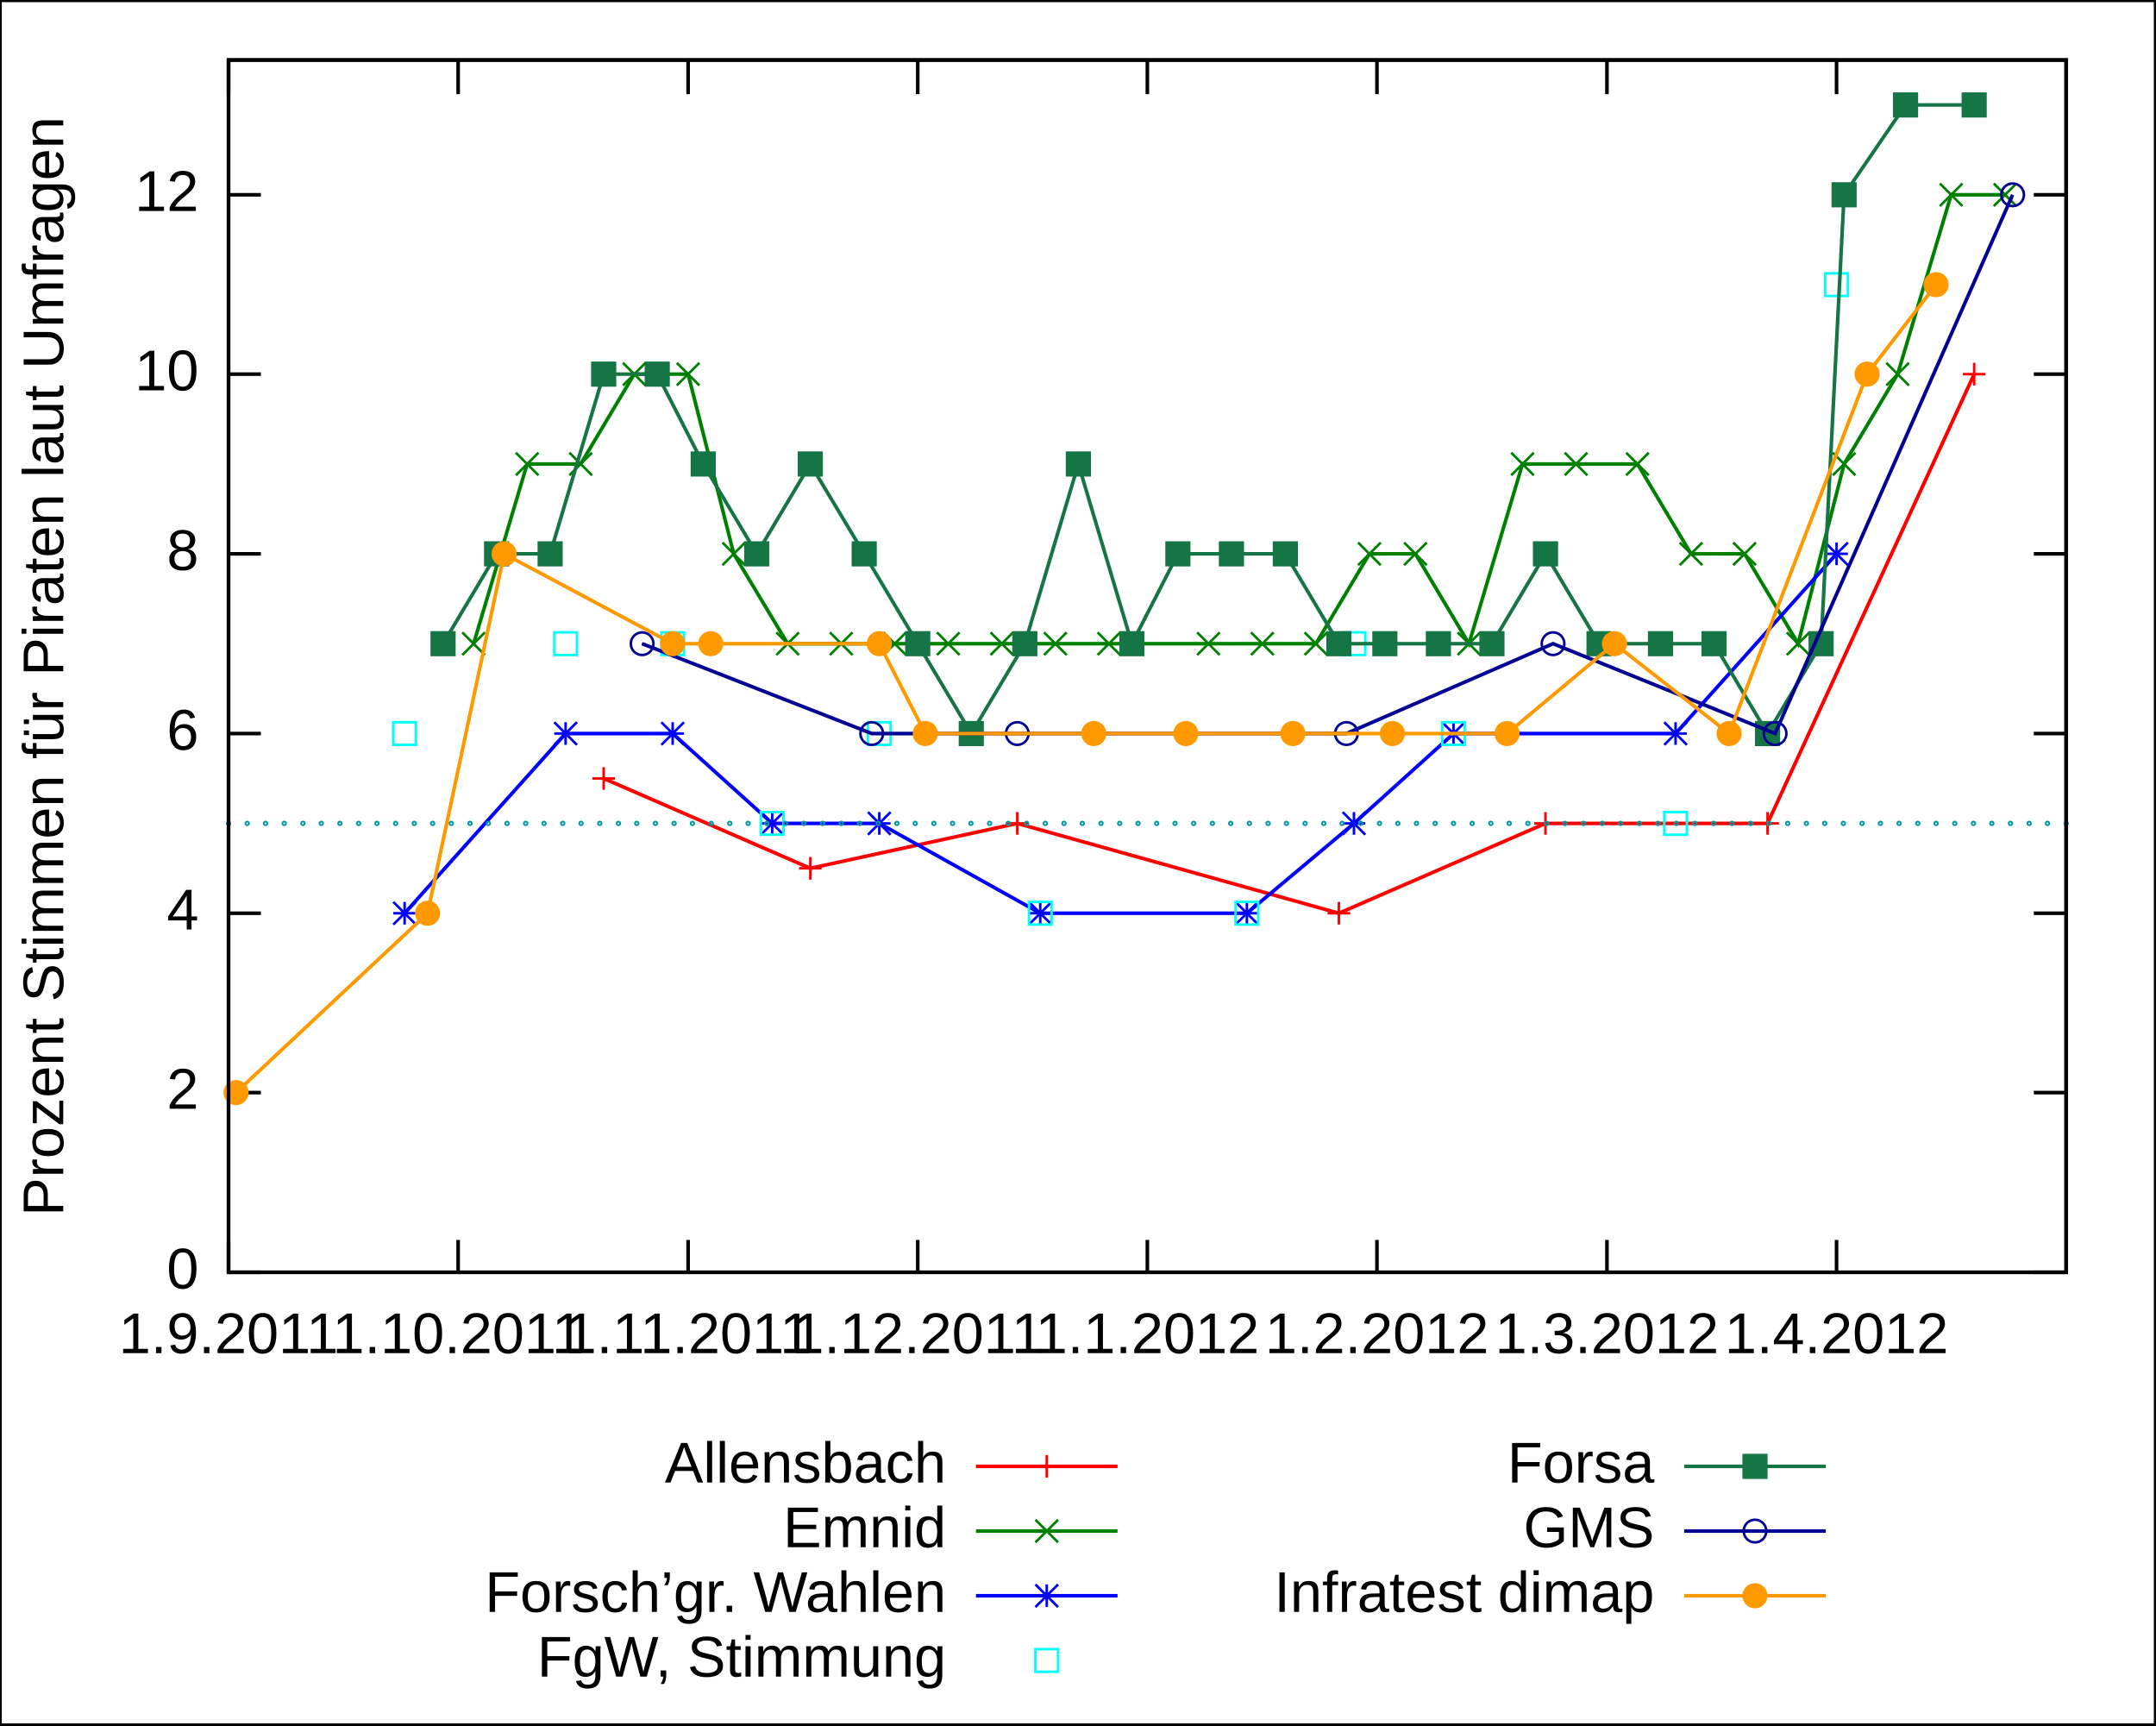
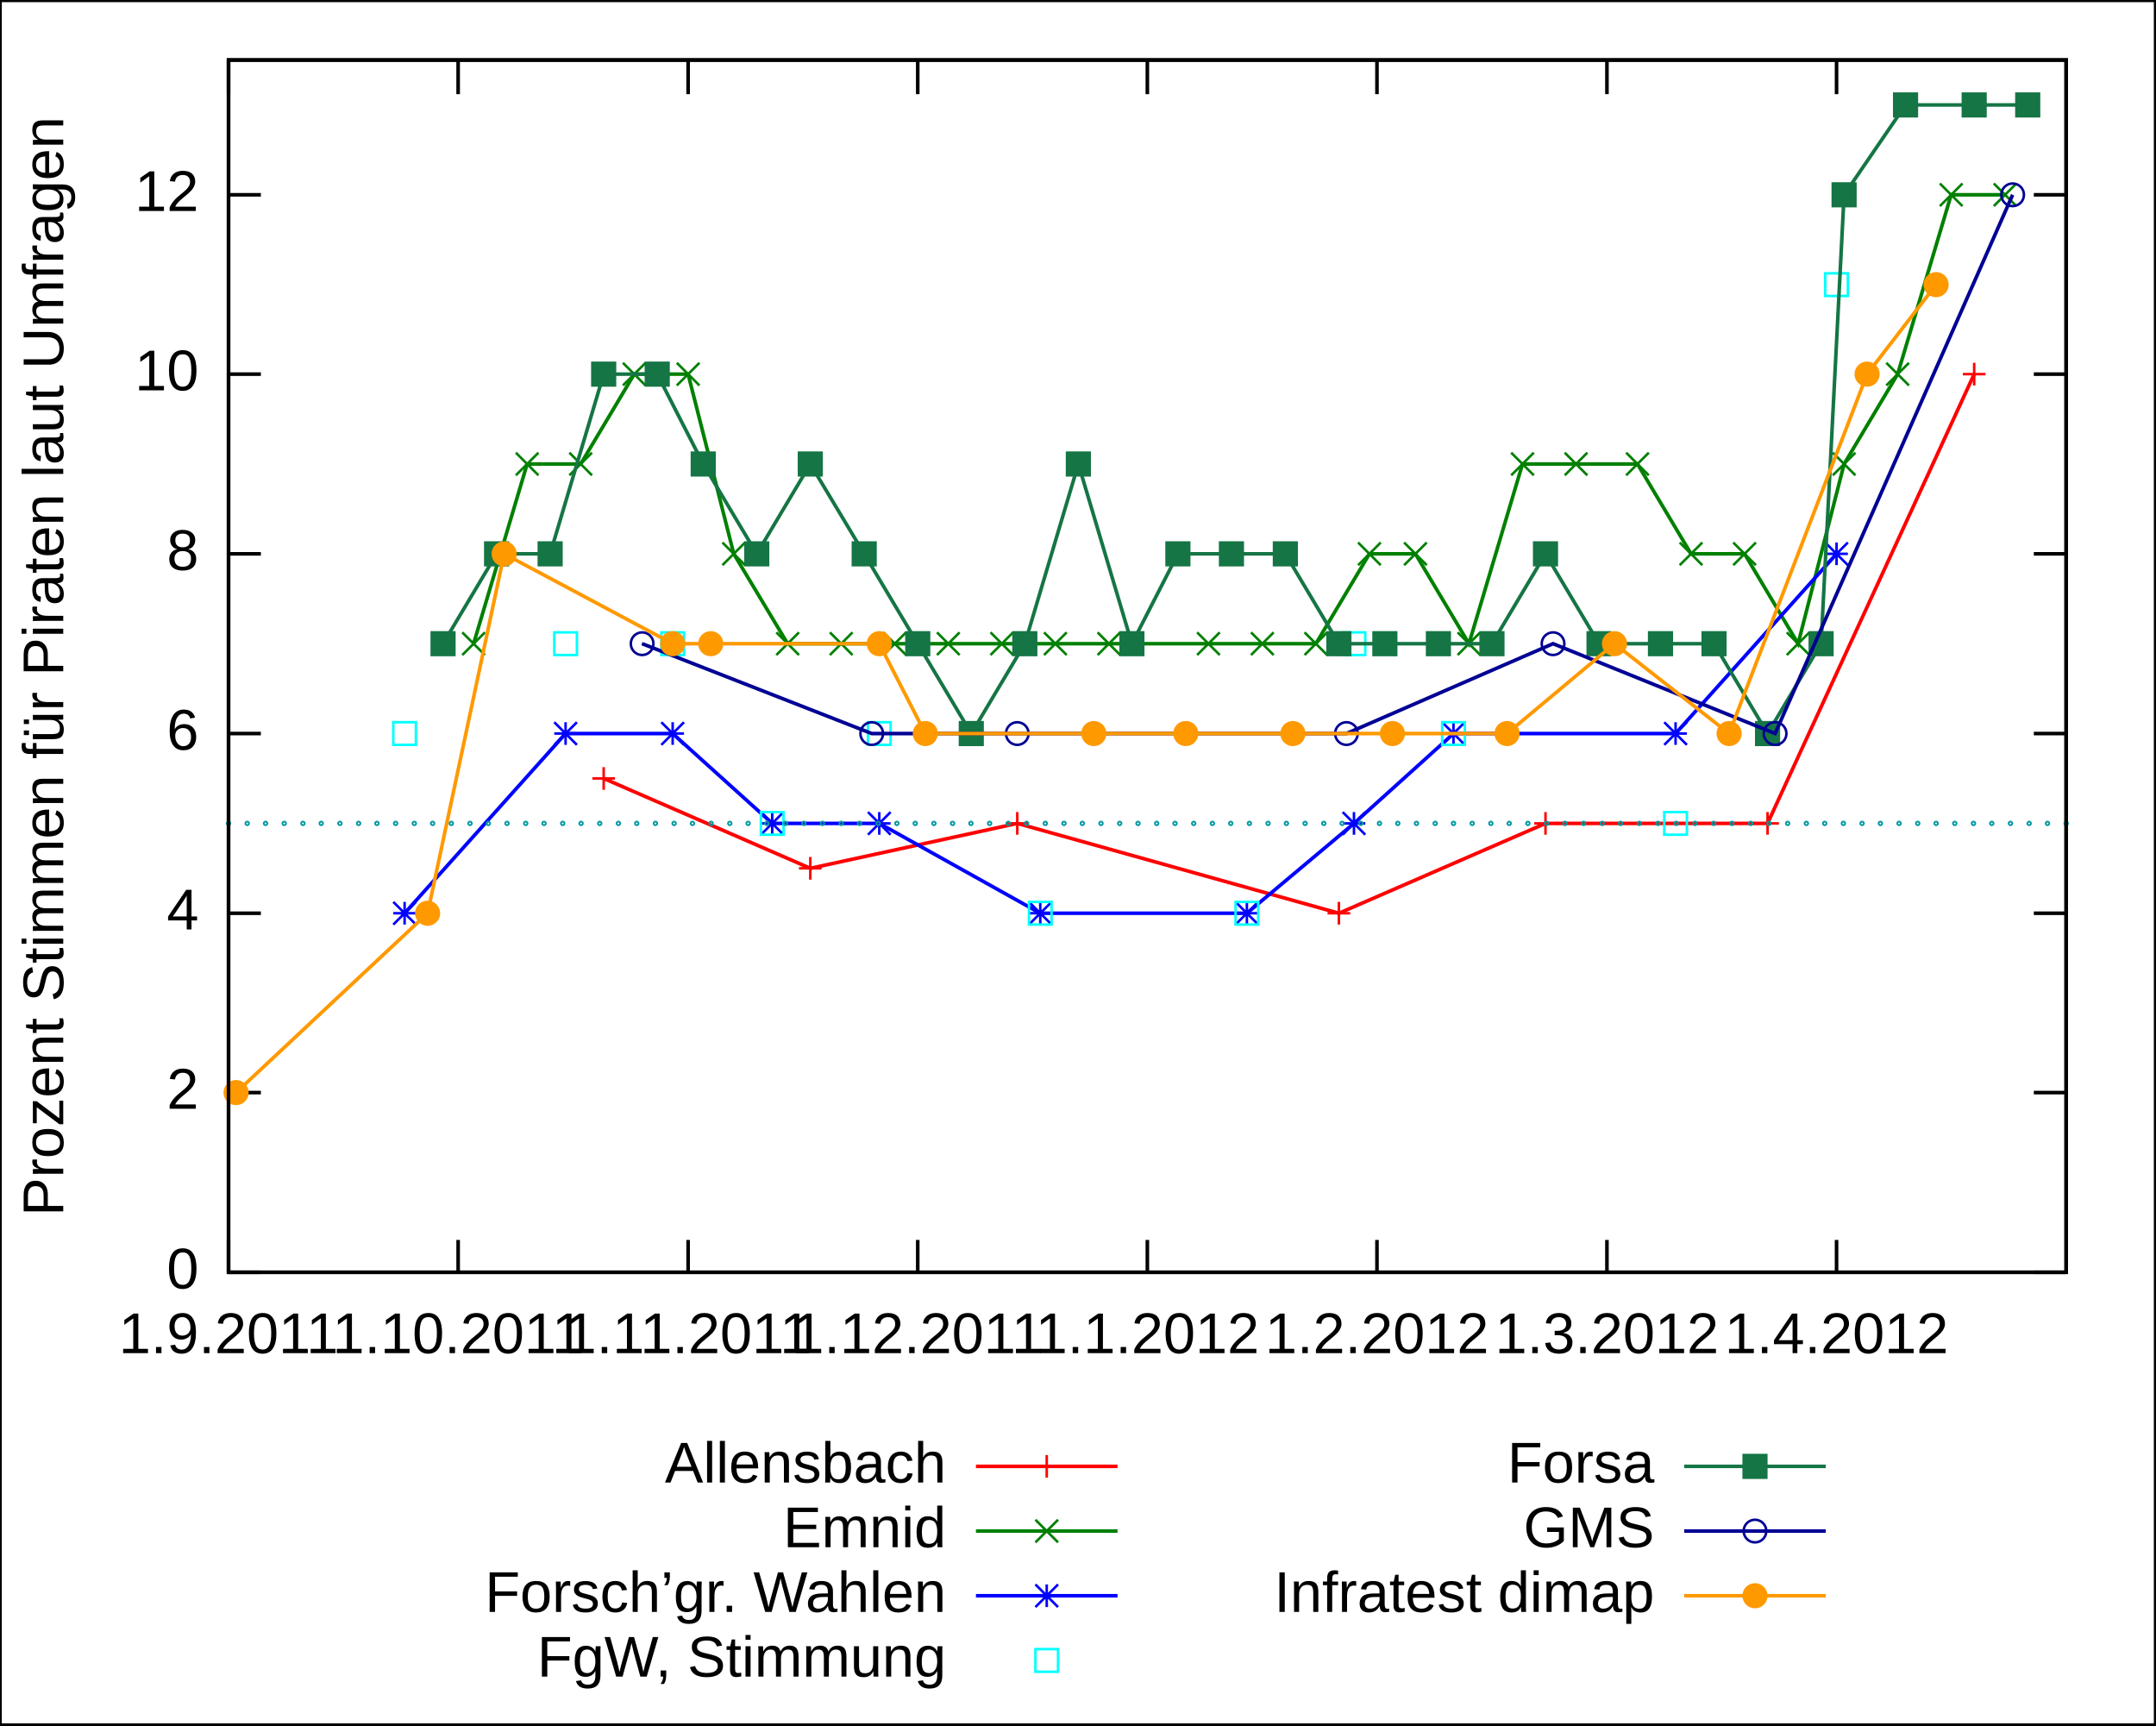
<svg xmlns="http://www.w3.org/2000/svg" xmlns:xlink="http://www.w3.org/1999/xlink" width="600" height="480" viewBox="0 0 600 480">
  <g id="gnuplot_canvas">
    <rect x="0" y="0" width="600" height="480" fill="none" />
    <defs>
      <circle id="gpDot" r="0.5" stroke-width="0.5" />
      <path id="gpPt0" stroke-width="0.222" stroke="currentColor" d="M-1,0 h2 M0,-1 v2" />
      <path id="gpPt1" stroke-width="0.222" stroke="currentColor" d="M-1,-1 L1,1 M1,-1 L-1,1" />
      <path id="gpPt2" stroke-width="0.222" stroke="currentColor" d="M-1,0 L1,0 M0,-1 L0,1 M-1,-1 L1,1 M-1,1 L1,-1" />
      <rect id="gpPt3" stroke-width="0.222" stroke="currentColor" x="-1" y="-1" width="2" height="2" />
      <rect id="gpPt4" stroke-width="0.222" stroke="currentColor" fill="currentColor" x="-1" y="-1" width="2" height="2" />
      <circle id="gpPt5" stroke-width="0.222" stroke="currentColor" cx="0" cy="0" r="1" />
      <use xlink:href="#gpPt5" id="gpPt6" fill="currentColor" stroke="none" />
      <path id="gpPt7" stroke-width="0.222" stroke="currentColor" d="M0,-1.33 L-1.33,0.67 L1.33,0.67 z" />
      <use xlink:href="#gpPt7" id="gpPt8" fill="currentColor" stroke="none" />
      <use xlink:href="#gpPt7" id="gpPt9" stroke="currentColor" transform="rotate(180)" />
      <use xlink:href="#gpPt9" id="gpPt10" fill="currentColor" stroke="none" />
      <use xlink:href="#gpPt3" id="gpPt11" stroke="currentColor" transform="rotate(45)" />
      <use xlink:href="#gpPt11" id="gpPt12" fill="currentColor" stroke="none" />
    </defs>
    <g style="fill:none; color:white; stroke:currentColor; stroke-width:1.00; stroke-linecap:butt; stroke-linejoin:miter">
</g>
    <g style="fill:none; color:black; stroke:currentColor; stroke-width:1.00; stroke-linecap:butt; stroke-linejoin:miter">
      <g style="stroke:none; shape-rendering:crispEdges">
        <polygon fill="rgb(255, 255, 255)" points="0.0,480.0 599.9,480.0 599.9,0.1 0.0,0.1 " />
      </g>
      <path stroke="black" d="M0.0,480.0 L0.0,0.1 L599.9,0.1 L599.9,480.0 L0.0,480.0 M63.6,354.0 L72.6,354.0 M575.0,354.0    L566.0,354.0  h0.01" />
      <g transform="translate(55.3,358.5)" style="stroke:none; fill:black; font-family:Arial; font-size:12.00pt; text-anchor:end">
        <text> 0</text>
      </g>
      <path d="M63.6,304.0 L72.6,304.0 M575.0,304.0 L566.0,304.0  h0.01" />
      <g transform="translate(55.3,308.5)" style="stroke:none; fill:black; font-family:Arial; font-size:12.00pt; text-anchor:end">
        <text> 2</text>
      </g>
      <path d="M63.6,254.1 L72.6,254.1 M575.0,254.1 L566.0,254.1  h0.01" />
      <g transform="translate(55.3,258.6)" style="stroke:none; fill:black; font-family:Arial; font-size:12.00pt; text-anchor:end">
        <text> 4</text>
      </g>
      <path d="M63.6,204.1 L72.6,204.1 M575.0,204.1 L566.0,204.1  h0.01" />
      <g transform="translate(55.3,208.6)" style="stroke:none; fill:black; font-family:Arial; font-size:12.00pt; text-anchor:end">
        <text> 6</text>
      </g>
      <path d="M63.6,154.1 L72.6,154.1 M575.0,154.1 L566.0,154.1  h0.01" />
      <g transform="translate(55.3,158.6)" style="stroke:none; fill:black; font-family:Arial; font-size:12.00pt; text-anchor:end">
        <text> 8</text>
      </g>
      <path d="M63.6,104.1 L72.6,104.1 M575.0,104.1 L566.0,104.1  h0.01" />
      <g transform="translate(55.3,108.6)" style="stroke:none; fill:black; font-family:Arial; font-size:12.00pt; text-anchor:end">
        <text> 10</text>
      </g>
      <path d="M63.6,54.2 L72.6,54.2 M575.0,54.2 L566.0,54.2  h0.01" />
      <g transform="translate(55.3,58.7)" style="stroke:none; fill:black; font-family:Arial; font-size:12.00pt; text-anchor:end">
        <text> 12</text>
      </g>
      <path d="M63.6,354.0 L63.6,345.0 M63.6,16.7 L63.6,25.7  h0.01" />
      <g transform="translate(63.6,376.5)" style="stroke:none; fill:black; font-family:Arial; font-size:12.00pt; text-anchor:middle">
        <text>1.9.2011</text>
      </g>
      <path d="M127.5,354.0 L127.5,345.0 M127.5,16.7 L127.5,25.7  h0.01" />
      <g transform="translate(127.5,376.5)" style="stroke:none; fill:black; font-family:Arial; font-size:12.00pt; text-anchor:middle">
        <text>1.10.2011</text>
      </g>
      <path d="M191.5,354.0 L191.5,345.0 M191.5,16.7 L191.5,25.7  h0.01" />
      <g transform="translate(191.5,376.5)" style="stroke:none; fill:black; font-family:Arial; font-size:12.00pt; text-anchor:middle">
        <text>1.11.2011</text>
      </g>
      <path d="M255.4,354.0 L255.4,345.0 M255.4,16.7 L255.4,25.7  h0.01" />
      <g transform="translate(255.4,376.5)" style="stroke:none; fill:black; font-family:Arial; font-size:12.00pt; text-anchor:middle">
        <text>1.12.2011</text>
      </g>
      <path d="M319.3,354.0 L319.3,345.0 M319.3,16.7 L319.3,25.7  h0.01" />
      <g transform="translate(319.3,376.5)" style="stroke:none; fill:black; font-family:Arial; font-size:12.00pt; text-anchor:middle">
        <text>1.1.2012</text>
      </g>
      <path d="M383.2,354.0 L383.2,345.0 M383.2,16.7 L383.2,25.7  h0.01" />
      <g transform="translate(383.2,376.5)" style="stroke:none; fill:black; font-family:Arial; font-size:12.00pt; text-anchor:middle">
        <text>1.2.2012</text>
      </g>
      <path d="M447.2,354.0 L447.2,345.0 M447.2,16.7 L447.2,25.7  h0.01" />
      <g transform="translate(447.2,376.5)" style="stroke:none; fill:black; font-family:Arial; font-size:12.00pt; text-anchor:middle">
        <text>1.3.2012</text>
      </g>
      <path d="M511.1,354.0 L511.1,345.0 M511.1,16.7 L511.1,25.7  h0.01" />
      <g transform="translate(511.1,376.5)" style="stroke:none; fill:black; font-family:Arial; font-size:12.00pt; text-anchor:middle">
        <text>1.4.2012</text>
      </g>
      <path d="M63.6,16.7 L63.6,354.0 L575.0,354.0 L575.0,16.7 L63.6,16.7 Z  h0.01" />
      <g transform="translate(17.6,185.4) rotate(270)" style="stroke:none; fill:black; font-family:Arial; font-size:12.00pt; text-anchor:middle">
        <text>Prozent Stimmen für Piraten laut Umfragen</text>
      </g>
    </g>
    <g id="gnuplot_plot_1">
      <g style="fill:none; color:red; stroke:currentColor; stroke-width:1.00; stroke-linecap:butt; stroke-linejoin:miter">
        <g transform="translate(263.3,412.5)" style="stroke:none; fill:black; font-family:Arial; font-size:12.00pt; text-anchor:end">
          <text>Allensbach</text>
        </g>
        <path d="M271.6,408.0 L311.0,408.0 M549.4,104.1 L491.9,229.1 L430.1,229.1 L372.6,254.1 L283.1,229.1 L225.5,241.6    L168.0,216.6  h0.01" />
        <use xlink:href="#gpPt0" transform="translate(549.4,104.1) scale(3.15)" />
        <use xlink:href="#gpPt0" transform="translate(491.9,229.1) scale(3.15)" />
        <use xlink:href="#gpPt0" transform="translate(430.1,229.1) scale(3.15)" />
        <use xlink:href="#gpPt0" transform="translate(372.6,254.1) scale(3.15)" />
        <use xlink:href="#gpPt0" transform="translate(283.1,229.1) scale(3.15)" />
        <use xlink:href="#gpPt0" transform="translate(225.5,241.6) scale(3.15)" />
        <use xlink:href="#gpPt0" transform="translate(168.0,216.6) scale(3.15)" />
        <use xlink:href="#gpPt0" transform="translate(291.3,408.0) scale(3.15)" />
      </g>
    </g>
    <g id="gnuplot_plot_2">
      <g style="fill:none; color:green; stroke:currentColor; stroke-width:1.00; stroke-linecap:butt; stroke-linejoin:miter">
        <g transform="translate(263.3,430.5)" style="stroke:none; fill:black; font-family:Arial; font-size:12.00pt; text-anchor:end">
          <text>Emnid</text>
        </g>
        <path d="M271.6,426.0 L311.0,426.0 M558.0,54.2 L543.0,54.2 L528.1,104.1 L513.2,129.1 L500.4,179.1 L485.5,154.1    L470.6,154.1 L455.7,129.1 L438.6,129.1 L423.7,129.1 L408.8,179.1 L393.9,154.1 L381.1,154.1 L366.2,179.1    L351.3,179.1 L336.3,179.1 L308.6,179.1 L293.7,179.1 L278.8,179.1 L263.9,179.1 L249.0,179.1 L234.1,179.1    L219.2,179.1 L204.2,154.1 L191.5,104.1 L176.5,104.1 L161.6,129.1 L146.7,129.1 L131.8,179.1  h0.01" />
        <use xlink:href="#gpPt1" transform="translate(558.0,54.2) scale(3.15)" />
        <use xlink:href="#gpPt1" transform="translate(543.0,54.2) scale(3.15)" />
        <use xlink:href="#gpPt1" transform="translate(528.1,104.1) scale(3.15)" />
        <use xlink:href="#gpPt1" transform="translate(513.2,129.1) scale(3.15)" />
        <use xlink:href="#gpPt1" transform="translate(500.4,179.1) scale(3.15)" />
        <use xlink:href="#gpPt1" transform="translate(485.5,154.1) scale(3.15)" />
        <use xlink:href="#gpPt1" transform="translate(470.6,154.1) scale(3.15)" />
        <use xlink:href="#gpPt1" transform="translate(455.7,129.1) scale(3.15)" />
        <use xlink:href="#gpPt1" transform="translate(438.6,129.1) scale(3.15)" />
        <use xlink:href="#gpPt1" transform="translate(423.7,129.1) scale(3.15)" />
        <use xlink:href="#gpPt1" transform="translate(408.8,179.1) scale(3.15)" />
        <use xlink:href="#gpPt1" transform="translate(393.9,154.1) scale(3.15)" />
        <use xlink:href="#gpPt1" transform="translate(381.1,154.1) scale(3.15)" />
        <use xlink:href="#gpPt1" transform="translate(366.2,179.1) scale(3.15)" />
        <use xlink:href="#gpPt1" transform="translate(351.3,179.1) scale(3.15)" />
        <use xlink:href="#gpPt1" transform="translate(336.3,179.1) scale(3.15)" />
        <use xlink:href="#gpPt1" transform="translate(308.6,179.1) scale(3.15)" />
        <use xlink:href="#gpPt1" transform="translate(293.7,179.1) scale(3.15)" />
        <use xlink:href="#gpPt1" transform="translate(278.8,179.1) scale(3.15)" />
        <use xlink:href="#gpPt1" transform="translate(263.9,179.1) scale(3.15)" />
        <use xlink:href="#gpPt1" transform="translate(249.0,179.1) scale(3.15)" />
        <use xlink:href="#gpPt1" transform="translate(234.1,179.1) scale(3.15)" />
        <use xlink:href="#gpPt1" transform="translate(219.2,179.1) scale(3.15)" />
        <use xlink:href="#gpPt1" transform="translate(204.2,154.1) scale(3.15)" />
        <use xlink:href="#gpPt1" transform="translate(191.5,104.1) scale(3.15)" />
        <use xlink:href="#gpPt1" transform="translate(176.5,104.1) scale(3.15)" />
        <use xlink:href="#gpPt1" transform="translate(161.6,129.1) scale(3.15)" />
        <use xlink:href="#gpPt1" transform="translate(146.7,129.1) scale(3.15)" />
        <use xlink:href="#gpPt1" transform="translate(131.8,179.1) scale(3.15)" />
        <use xlink:href="#gpPt1" transform="translate(291.3,426.0) scale(3.15)" />
      </g>
    </g>
    <g id="gnuplot_plot_3">
      <g style="fill:none; color:blue; stroke:currentColor; stroke-width:1.00; stroke-linecap:butt; stroke-linejoin:miter">
        <g transform="translate(263.3,448.5)" style="stroke:none; fill:black; font-family:Arial; font-size:12.00pt; text-anchor:end">
          <text>Forsch’gr. Wahlen</text>
        </g>
        <path d="M271.6,444.0 L311.0,444.0 M511.1,154.1 L466.3,204.1 L404.5,204.1 L376.8,229.1 L347.0,254.1 L289.5,254.1    L244.7,229.1 L214.9,229.1 L187.2,204.1 L157.4,204.1 L112.6,254.1  h0.01" />
        <use xlink:href="#gpPt2" transform="translate(511.1,154.1) scale(3.15)" />
        <use xlink:href="#gpPt2" transform="translate(466.3,204.1) scale(3.15)" />
        <use xlink:href="#gpPt2" transform="translate(404.5,204.1) scale(3.15)" />
        <use xlink:href="#gpPt2" transform="translate(376.8,229.1) scale(3.15)" />
        <use xlink:href="#gpPt2" transform="translate(347.0,254.1) scale(3.15)" />
        <use xlink:href="#gpPt2" transform="translate(289.5,254.1) scale(3.15)" />
        <use xlink:href="#gpPt2" transform="translate(244.7,229.1) scale(3.15)" />
        <use xlink:href="#gpPt2" transform="translate(214.9,229.1) scale(3.15)" />
        <use xlink:href="#gpPt2" transform="translate(187.2,204.1) scale(3.15)" />
        <use xlink:href="#gpPt2" transform="translate(157.4,204.1) scale(3.15)" />
        <use xlink:href="#gpPt2" transform="translate(112.6,254.1) scale(3.15)" />
        <use xlink:href="#gpPt2" transform="translate(291.3,444.0) scale(3.15)" />
      </g>
    </g>
    <g id="gnuplot_plot_4">
      <g style="fill:none; color:cyan; stroke:currentColor; stroke-width:1.00; stroke-linecap:butt; stroke-linejoin:miter">
        <g transform="translate(263.3,466.5)" style="stroke:none; fill:black; font-family:Arial; font-size:12.00pt; text-anchor:end">
          <text>FgW, Stimmung</text>
        </g>
        <use xlink:href="#gpPt3" transform="translate(511.1,79.2) scale(3.15)" />
        <use xlink:href="#gpPt3" transform="translate(466.3,229.1) scale(3.15)" />
        <use xlink:href="#gpPt3" transform="translate(404.5,204.1) scale(3.15)" />
        <use xlink:href="#gpPt3" transform="translate(376.8,179.1) scale(3.15)" />
        <use xlink:href="#gpPt3" transform="translate(347.0,254.1) scale(3.15)" />
        <use xlink:href="#gpPt3" transform="translate(289.5,254.1) scale(3.15)" />
        <use xlink:href="#gpPt3" transform="translate(244.7,204.1) scale(3.15)" />
        <use xlink:href="#gpPt3" transform="translate(214.9,229.1) scale(3.15)" />
        <use xlink:href="#gpPt3" transform="translate(187.2,179.1) scale(3.15)" />
        <use xlink:href="#gpPt3" transform="translate(157.4,179.1) scale(3.15)" />
        <use xlink:href="#gpPt3" transform="translate(112.6,204.1) scale(3.15)" />
        <use xlink:href="#gpPt3" transform="translate(291.3,462.0) scale(3.15)" />
      </g>
    </g>
    <g id="gnuplot_plot_5">
      <g style="fill:none; color:#157545; stroke:currentColor; stroke-width:1.00; stroke-linecap:butt; stroke-linejoin:miter">
        <g transform="translate(460.4,412.5)" style="stroke:none; fill:black; font-family:Arial; font-size:12.00pt; text-anchor:end">
          <text>Forsa</text>
        </g>
-         <path d="M468.7,408.0 L508.1,408.0 M549.4,29.2 L530.3,29.2 L513.2,54.2 L506.8,179.1 L491.9,204.1 L477.0,179.1    L462.1,179.1 L445.0,179.1 L430.1,154.1 L415.2,179.1 L400.3,179.1 L385.4,179.1 L372.6,179.1 L357.7,154.1    L342.7,154.1 L327.8,154.1 L315.0,179.1 L300.1,129.1 L285.2,179.1 L270.3,204.1 L255.4,179.1 L240.5,154.1    L225.5,129.1 L210.6,154.1 L195.7,129.1 L182.9,104.1 L168.0,104.1 L153.1,154.1 L138.2,154.1 L123.3,179.1     h0.01" />
+         <path d="M468.7,408.0 L508.1,408.0 M564.3,29.2 L549.4,29.2 L530.3,29.2 L513.2,54.2 L506.8,179.1 L491.9,204.1    L477.0,179.1 L462.1,179.1 L445.0,179.1 L430.1,154.1 L415.2,179.1 L400.3,179.1 L385.4,179.1 L372.6,179.1    L357.7,154.1 L342.7,154.1 L327.8,154.1 L315.0,179.1 L300.1,129.1 L285.2,179.1 L270.3,204.1 L255.4,179.1    L240.5,154.1 L225.5,129.1 L210.6,154.1 L195.7,129.1 L182.9,104.1 L168.0,104.1 L153.1,154.1 L138.2,154.1    L123.3,179.1  h0.01" />
+         <use xlink:href="#gpPt4" transform="translate(564.3,29.2) scale(3.15)" />
        <use xlink:href="#gpPt4" transform="translate(549.4,29.2) scale(3.15)" />
        <use xlink:href="#gpPt4" transform="translate(530.3,29.2) scale(3.15)" />
        <use xlink:href="#gpPt4" transform="translate(513.2,54.2) scale(3.15)" />
        <use xlink:href="#gpPt4" transform="translate(506.8,179.1) scale(3.15)" />
        <use xlink:href="#gpPt4" transform="translate(491.9,204.1) scale(3.15)" />
        <use xlink:href="#gpPt4" transform="translate(477.0,179.1) scale(3.15)" />
        <use xlink:href="#gpPt4" transform="translate(462.1,179.1) scale(3.15)" />
        <use xlink:href="#gpPt4" transform="translate(445.0,179.1) scale(3.15)" />
        <use xlink:href="#gpPt4" transform="translate(430.1,154.1) scale(3.15)" />
        <use xlink:href="#gpPt4" transform="translate(415.2,179.1) scale(3.15)" />
        <use xlink:href="#gpPt4" transform="translate(400.3,179.1) scale(3.15)" />
        <use xlink:href="#gpPt4" transform="translate(385.4,179.1) scale(3.15)" />
        <use xlink:href="#gpPt4" transform="translate(372.6,179.1) scale(3.15)" />
        <use xlink:href="#gpPt4" transform="translate(357.7,154.1) scale(3.15)" />
        <use xlink:href="#gpPt4" transform="translate(342.7,154.1) scale(3.15)" />
        <use xlink:href="#gpPt4" transform="translate(327.8,154.1) scale(3.15)" />
        <use xlink:href="#gpPt4" transform="translate(315.0,179.1) scale(3.15)" />
        <use xlink:href="#gpPt4" transform="translate(300.1,129.1) scale(3.15)" />
        <use xlink:href="#gpPt4" transform="translate(285.2,179.1) scale(3.15)" />
        <use xlink:href="#gpPt4" transform="translate(270.3,204.1) scale(3.15)" />
        <use xlink:href="#gpPt4" transform="translate(255.4,179.1) scale(3.15)" />
        <use xlink:href="#gpPt4" transform="translate(240.5,154.1) scale(3.15)" />
        <use xlink:href="#gpPt4" transform="translate(225.5,129.1) scale(3.15)" />
        <use xlink:href="#gpPt4" transform="translate(210.6,154.1) scale(3.15)" />
        <use xlink:href="#gpPt4" transform="translate(195.7,129.1) scale(3.15)" />
        <use xlink:href="#gpPt4" transform="translate(182.9,104.1) scale(3.15)" />
        <use xlink:href="#gpPt4" transform="translate(168.0,104.1) scale(3.15)" />
        <use xlink:href="#gpPt4" transform="translate(153.1,154.1) scale(3.15)" />
        <use xlink:href="#gpPt4" transform="translate(138.2,154.1) scale(3.15)" />
        <use xlink:href="#gpPt4" transform="translate(123.3,179.1) scale(3.15)" />
        <use xlink:href="#gpPt4" transform="translate(488.4,408.0) scale(3.15)" />
      </g>
    </g>
    <g id="gnuplot_plot_6">
      <g style="fill:none; color:#000094; stroke:currentColor; stroke-width:1.00; stroke-linecap:butt; stroke-linejoin:miter">
        <g transform="translate(460.4,430.5)" style="stroke:none; fill:black; font-family:Arial; font-size:12.00pt; text-anchor:end">
          <text>GMS</text>
        </g>
        <path d="M468.7,426.0 L508.1,426.0 M560.1,54.2 L494.0,204.1 L432.2,179.1 L374.7,204.1 L283.1,204.1 L242.6,204.1    L178.7,179.1  h0.01" />
        <use xlink:href="#gpPt5" transform="translate(560.1,54.2) scale(3.15)" />
        <use xlink:href="#gpPt5" transform="translate(494.0,204.1) scale(3.15)" />
        <use xlink:href="#gpPt5" transform="translate(432.2,179.1) scale(3.15)" />
        <use xlink:href="#gpPt5" transform="translate(374.7,204.1) scale(3.15)" />
        <use xlink:href="#gpPt5" transform="translate(283.1,204.1) scale(3.15)" />
        <use xlink:href="#gpPt5" transform="translate(242.6,204.1) scale(3.15)" />
        <use xlink:href="#gpPt5" transform="translate(178.7,179.1) scale(3.15)" />
        <use xlink:href="#gpPt5" transform="translate(488.4,426.0) scale(3.15)" />
      </g>
    </g>
    <g id="gnuplot_plot_7">
      <g style="fill:none; color:#FF9900; stroke:currentColor; stroke-width:1.00; stroke-linecap:butt; stroke-linejoin:miter">
        <g transform="translate(460.4,448.5)" style="stroke:none; fill:black; font-family:Arial; font-size:12.00pt; text-anchor:end">
          <text>Infratest dimap</text>
        </g>
        <path d="M468.7,444.0 L508.1,444.0 M538.8,79.2 L519.6,104.1 L481.2,204.1 L449.3,179.1 L419.4,204.1 L387.5,204.1    L359.8,204.1 L330.0,204.1 L304.4,204.1 L257.5,204.1 L244.7,179.1 L197.8,179.1 L187.2,179.1 L140.3,154.1    L119.0,254.1 L65.7,304.0  h0.01" />
        <use xlink:href="#gpPt6" transform="translate(538.8,79.2) scale(3.15)" />
        <use xlink:href="#gpPt6" transform="translate(519.6,104.1) scale(3.15)" />
        <use xlink:href="#gpPt6" transform="translate(481.2,204.1) scale(3.15)" />
        <use xlink:href="#gpPt6" transform="translate(449.3,179.1) scale(3.15)" />
        <use xlink:href="#gpPt6" transform="translate(419.4,204.1) scale(3.15)" />
        <use xlink:href="#gpPt6" transform="translate(387.5,204.1) scale(3.15)" />
        <use xlink:href="#gpPt6" transform="translate(359.8,204.1) scale(3.15)" />
        <use xlink:href="#gpPt6" transform="translate(330.0,204.1) scale(3.15)" />
        <use xlink:href="#gpPt6" transform="translate(304.4,204.1) scale(3.15)" />
        <use xlink:href="#gpPt6" transform="translate(257.5,204.1) scale(3.15)" />
        <use xlink:href="#gpPt6" transform="translate(244.7,179.1) scale(3.15)" />
        <use xlink:href="#gpPt6" transform="translate(197.8,179.1) scale(3.15)" />
        <use xlink:href="#gpPt6" transform="translate(187.2,179.1) scale(3.15)" />
        <use xlink:href="#gpPt6" transform="translate(140.3,154.1) scale(3.15)" />
        <use xlink:href="#gpPt6" transform="translate(119.0,254.1) scale(3.15)" />
        <use xlink:href="#gpPt6" transform="translate(65.7,304.0) scale(3.15)" />
        <use xlink:href="#gpPt6" transform="translate(488.4,444.0) scale(3.15)" />
      </g>
    </g>
    <g id="gnuplot_plot_8">
      <g style="fill:none; color:#0099A1; stroke:currentColor; stroke-width:1.00; stroke-linecap:butt; stroke-linejoin:miter">
        <use xlink:href="#gpDot" x="63.6" y="229.1" />
        <use xlink:href="#gpDot" x="68.8" y="229.1" />
        <use xlink:href="#gpDot" x="73.9" y="229.1" />
        <use xlink:href="#gpDot" x="79.1" y="229.1" />
        <use xlink:href="#gpDot" x="84.3" y="229.1" />
        <use xlink:href="#gpDot" x="89.4" y="229.1" />
        <use xlink:href="#gpDot" x="94.6" y="229.1" />
        <use xlink:href="#gpDot" x="99.8" y="229.1" />
        <use xlink:href="#gpDot" x="104.9" y="229.1" />
        <use xlink:href="#gpDot" x="110.1" y="229.1" />
        <use xlink:href="#gpDot" x="115.3" y="229.1" />
        <use xlink:href="#gpDot" x="120.4" y="229.1" />
        <use xlink:href="#gpDot" x="125.6" y="229.1" />
        <use xlink:href="#gpDot" x="130.8" y="229.1" />
        <use xlink:href="#gpDot" x="135.9" y="229.1" />
        <use xlink:href="#gpDot" x="141.1" y="229.1" />
        <use xlink:href="#gpDot" x="146.3" y="229.1" />
        <use xlink:href="#gpDot" x="151.4" y="229.1" />
        <use xlink:href="#gpDot" x="156.6" y="229.1" />
        <use xlink:href="#gpDot" x="161.7" y="229.1" />
        <use xlink:href="#gpDot" x="166.9" y="229.1" />
        <use xlink:href="#gpDot" x="172.1" y="229.1" />
        <use xlink:href="#gpDot" x="177.2" y="229.1" />
        <use xlink:href="#gpDot" x="182.4" y="229.1" />
        <use xlink:href="#gpDot" x="187.6" y="229.1" />
        <use xlink:href="#gpDot" x="192.7" y="229.1" />
        <use xlink:href="#gpDot" x="197.9" y="229.1" />
        <use xlink:href="#gpDot" x="203.1" y="229.1" />
        <use xlink:href="#gpDot" x="208.2" y="229.1" />
        <use xlink:href="#gpDot" x="213.4" y="229.1" />
        <use xlink:href="#gpDot" x="218.6" y="229.1" />
        <use xlink:href="#gpDot" x="223.7" y="229.1" />
        <use xlink:href="#gpDot" x="228.9" y="229.1" />
        <use xlink:href="#gpDot" x="234.1" y="229.1" />
        <use xlink:href="#gpDot" x="239.2" y="229.1" />
        <use xlink:href="#gpDot" x="244.4" y="229.1" />
        <use xlink:href="#gpDot" x="249.6" y="229.1" />
        <use xlink:href="#gpDot" x="254.7" y="229.1" />
        <use xlink:href="#gpDot" x="259.9" y="229.1" />
        <use xlink:href="#gpDot" x="265.1" y="229.1" />
        <use xlink:href="#gpDot" x="270.2" y="229.1" />
        <use xlink:href="#gpDot" x="275.4" y="229.1" />
        <use xlink:href="#gpDot" x="280.6" y="229.1" />
        <use xlink:href="#gpDot" x="285.7" y="229.1" />
        <use xlink:href="#gpDot" x="290.9" y="229.1" />
        <use xlink:href="#gpDot" x="296.1" y="229.1" />
        <use xlink:href="#gpDot" x="301.2" y="229.1" />
        <use xlink:href="#gpDot" x="306.4" y="229.1" />
        <use xlink:href="#gpDot" x="311.6" y="229.1" />
        <use xlink:href="#gpDot" x="316.7" y="229.1" />
        <use xlink:href="#gpDot" x="321.9" y="229.1" />
        <use xlink:href="#gpDot" x="327.0" y="229.1" />
        <use xlink:href="#gpDot" x="332.2" y="229.1" />
        <use xlink:href="#gpDot" x="337.4" y="229.1" />
        <use xlink:href="#gpDot" x="342.5" y="229.1" />
        <use xlink:href="#gpDot" x="347.7" y="229.1" />
        <use xlink:href="#gpDot" x="352.9" y="229.1" />
        <use xlink:href="#gpDot" x="358.0" y="229.1" />
        <use xlink:href="#gpDot" x="363.2" y="229.1" />
        <use xlink:href="#gpDot" x="368.4" y="229.1" />
        <use xlink:href="#gpDot" x="373.5" y="229.1" />
        <use xlink:href="#gpDot" x="378.7" y="229.1" />
        <use xlink:href="#gpDot" x="383.9" y="229.1" />
        <use xlink:href="#gpDot" x="389.0" y="229.1" />
        <use xlink:href="#gpDot" x="394.2" y="229.1" />
        <use xlink:href="#gpDot" x="399.4" y="229.1" />
        <use xlink:href="#gpDot" x="404.5" y="229.1" />
        <use xlink:href="#gpDot" x="409.7" y="229.1" />
        <use xlink:href="#gpDot" x="414.9" y="229.1" />
        <use xlink:href="#gpDot" x="420.0" y="229.1" />
        <use xlink:href="#gpDot" x="425.2" y="229.1" />
        <use xlink:href="#gpDot" x="430.4" y="229.1" />
        <use xlink:href="#gpDot" x="435.5" y="229.1" />
        <use xlink:href="#gpDot" x="440.7" y="229.1" />
        <use xlink:href="#gpDot" x="445.9" y="229.1" />
        <use xlink:href="#gpDot" x="451.0" y="229.1" />
        <use xlink:href="#gpDot" x="456.2" y="229.1" />
        <use xlink:href="#gpDot" x="461.4" y="229.1" />
        <use xlink:href="#gpDot" x="466.5" y="229.1" />
        <use xlink:href="#gpDot" x="471.7" y="229.1" />
        <use xlink:href="#gpDot" x="476.9" y="229.1" />
        <use xlink:href="#gpDot" x="482.0" y="229.1" />
        <use xlink:href="#gpDot" x="487.2" y="229.1" />
        <use xlink:href="#gpDot" x="492.3" y="229.1" />
        <use xlink:href="#gpDot" x="497.5" y="229.1" />
        <use xlink:href="#gpDot" x="502.7" y="229.1" />
        <use xlink:href="#gpDot" x="507.8" y="229.1" />
        <use xlink:href="#gpDot" x="513.0" y="229.1" />
        <use xlink:href="#gpDot" x="518.2" y="229.1" />
        <use xlink:href="#gpDot" x="523.3" y="229.1" />
        <use xlink:href="#gpDot" x="528.5" y="229.1" />
        <use xlink:href="#gpDot" x="533.7" y="229.1" />
        <use xlink:href="#gpDot" x="538.8" y="229.1" />
        <use xlink:href="#gpDot" x="544.0" y="229.1" />
        <use xlink:href="#gpDot" x="549.2" y="229.1" />
        <use xlink:href="#gpDot" x="554.3" y="229.1" />
        <use xlink:href="#gpDot" x="559.5" y="229.1" />
        <use xlink:href="#gpDot" x="564.7" y="229.1" />
        <use xlink:href="#gpDot" x="569.8" y="229.1" />
        <use xlink:href="#gpDot" x="575.0" y="229.1" />
      </g>
    </g>
    <g style="fill:none; color:black; stroke:currentColor; stroke-width:1.00; stroke-linecap:butt; stroke-linejoin:miter">
      <path d="M63.6,16.7 L63.6,354.0 L575.0,354.0 L575.0,16.7 L63.6,16.7 Z  h0.01" />
    </g>
  </g>
</svg>
